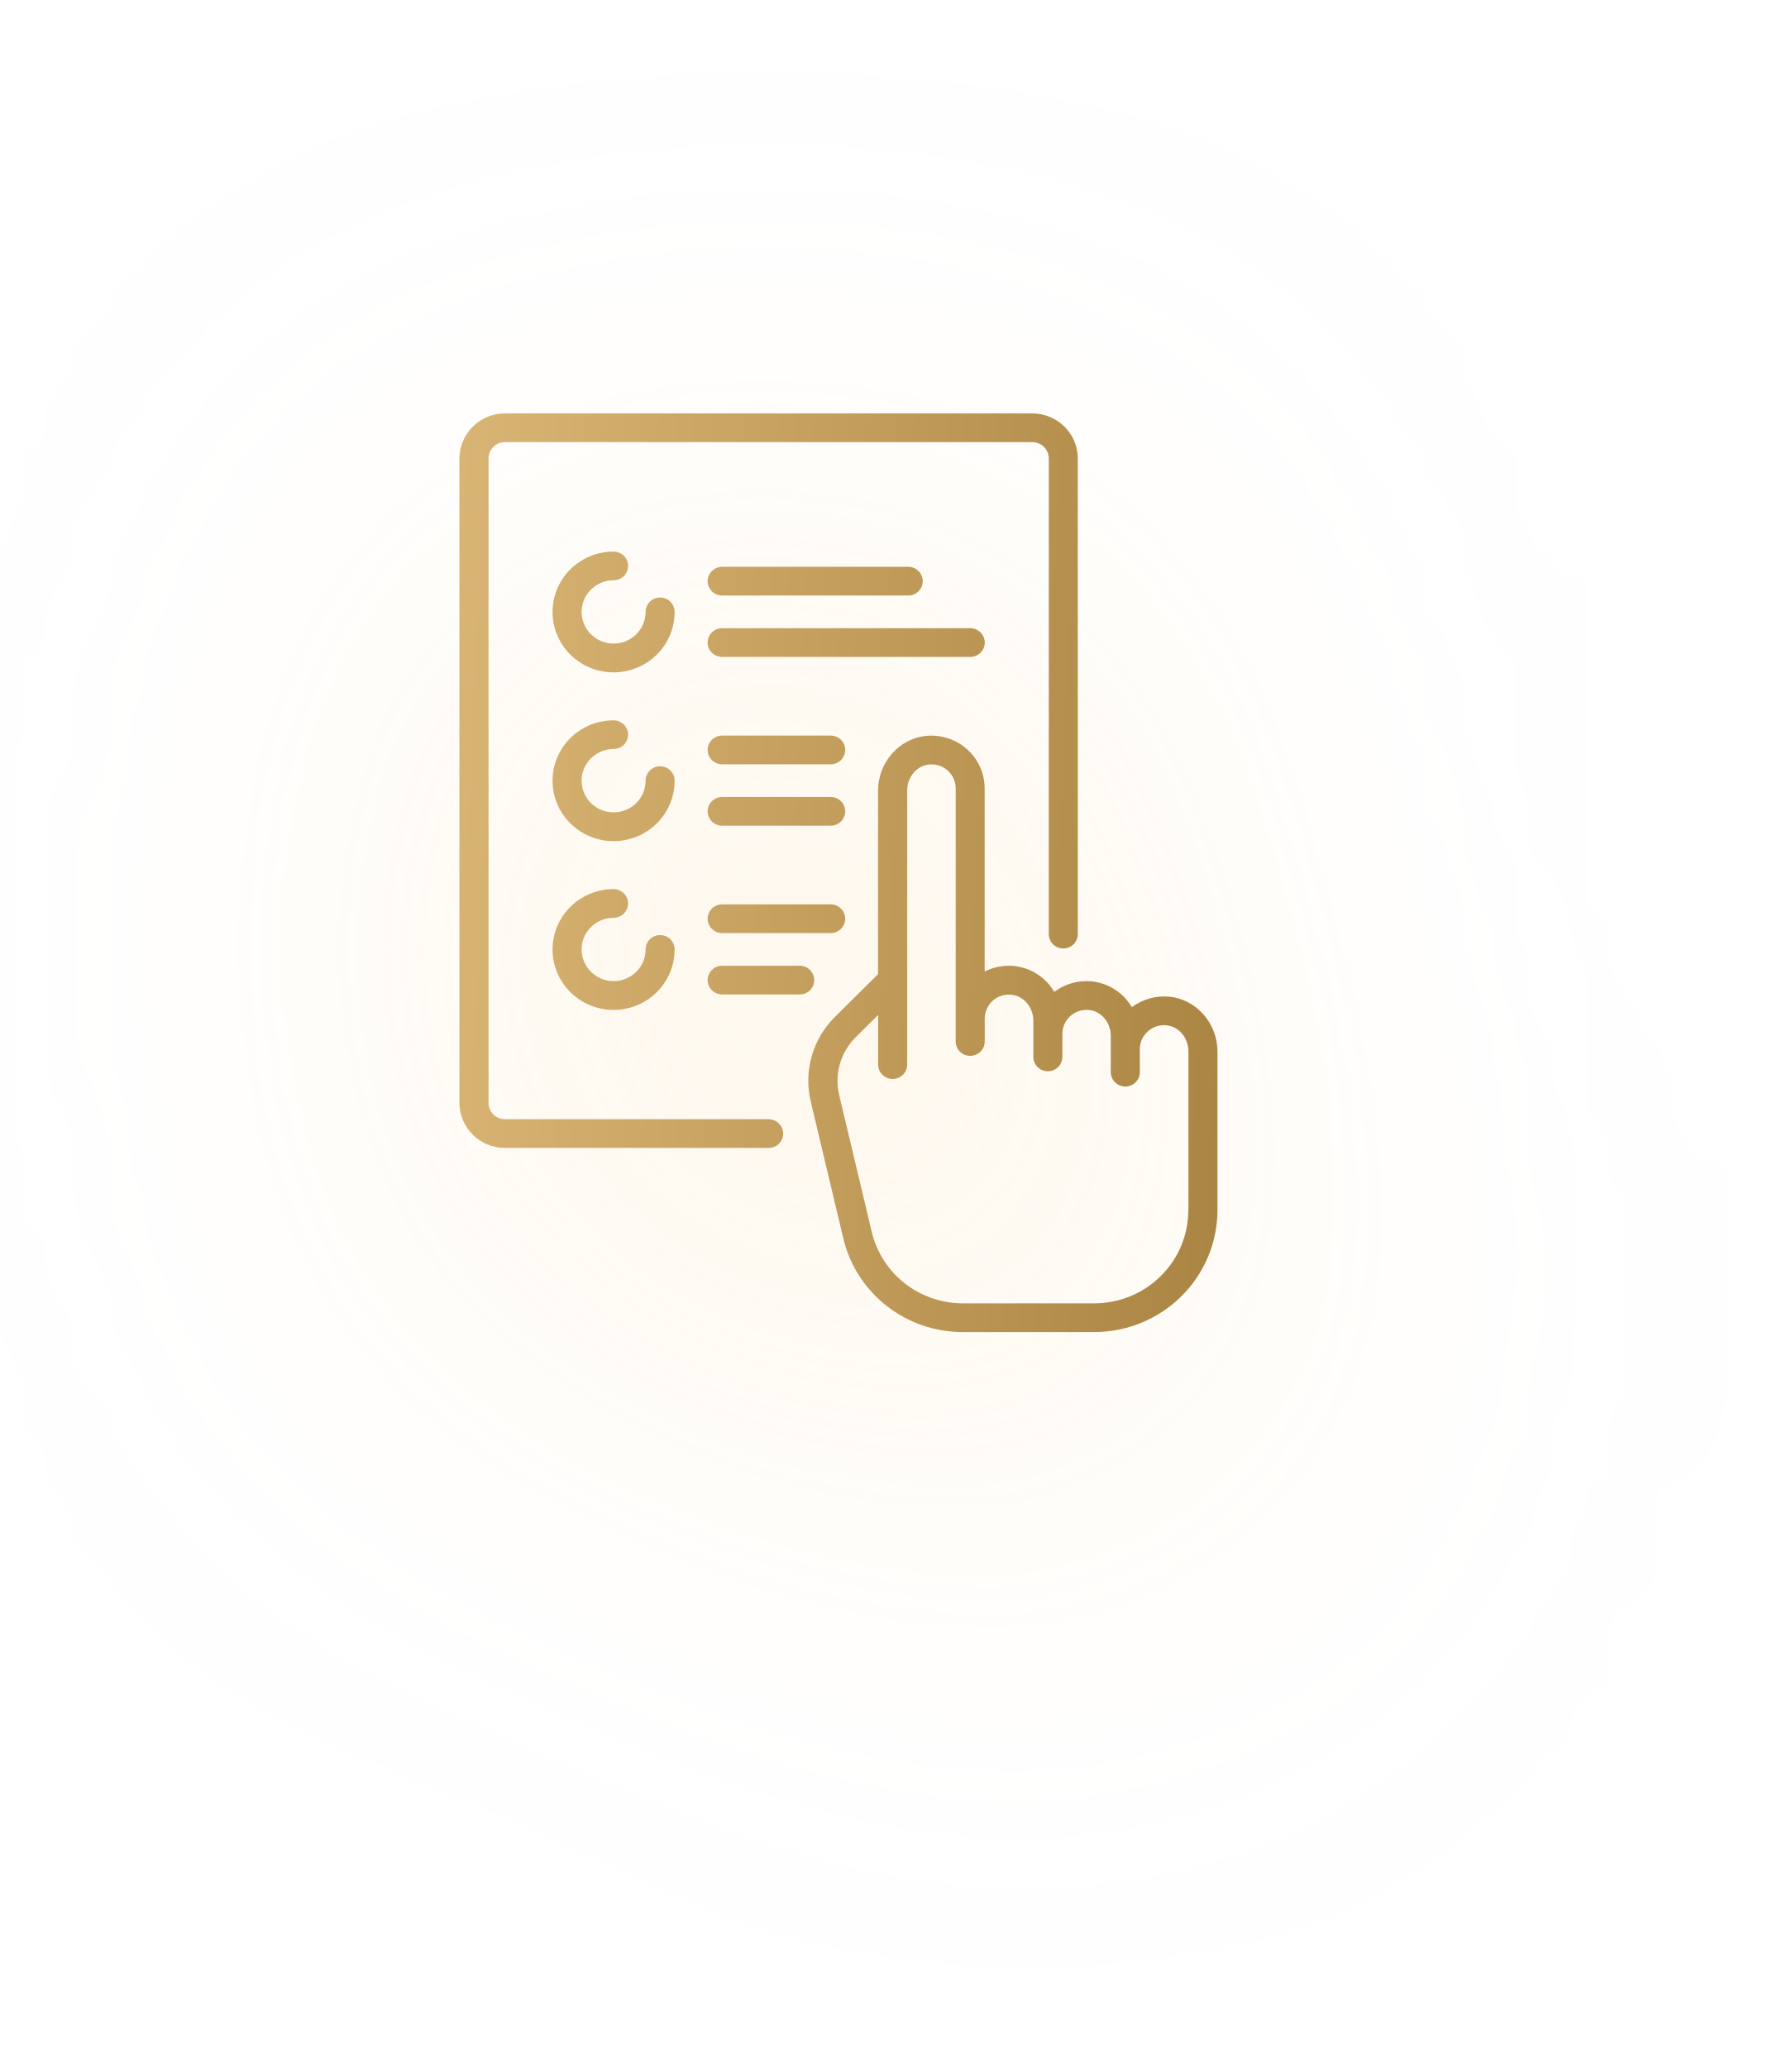
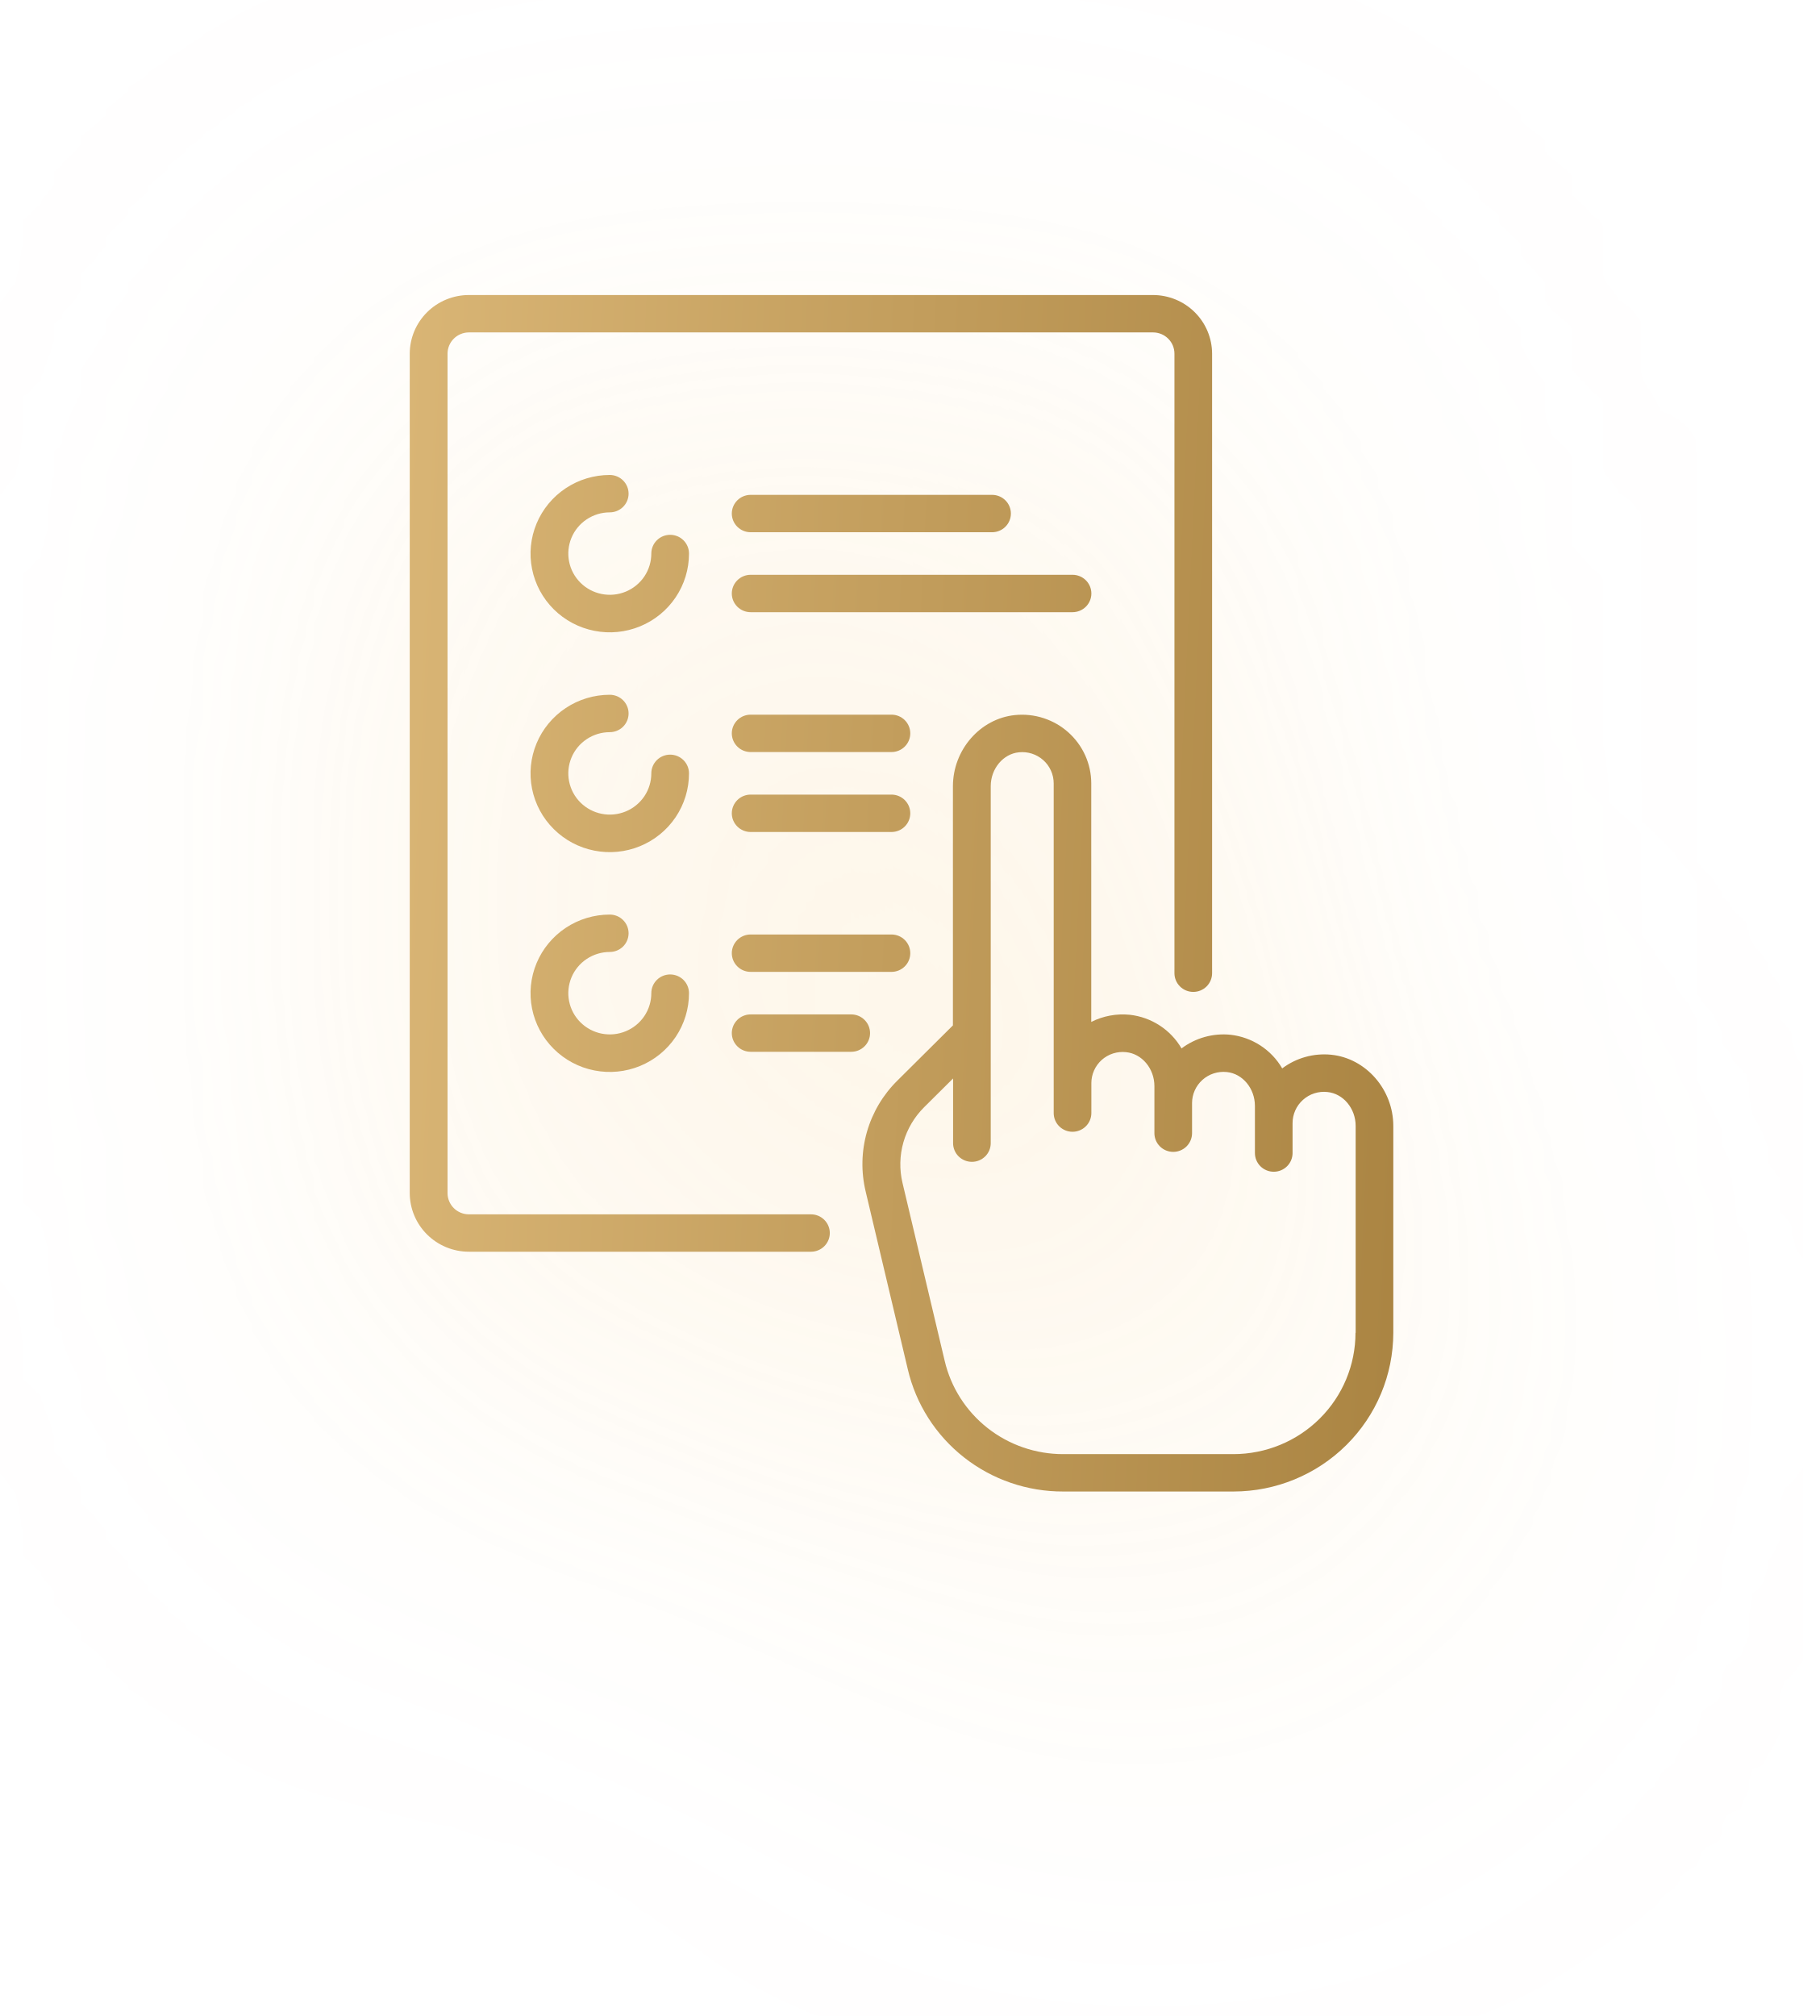
- <svg xmlns="http://www.w3.org/2000/svg" width="78" height="90" viewBox="0 0 78 90" fill="none">
+ <svg xmlns="http://www.w3.org/2000/svg" width="111" height="123" viewBox="0 0 111 123" fill="none">
  <g filter="url(#filter0_d)">
-     <path d="M28.737 26.016C28.569 26.016 28.409 26.082 28.29 26.2C28.172 26.317 28.105 26.476 28.105 26.641C28.106 26.914 28.024 27.181 27.872 27.407C27.719 27.634 27.502 27.811 27.247 27.916C26.993 28.021 26.713 28.049 26.443 27.996C26.173 27.943 25.924 27.812 25.729 27.62C25.534 27.427 25.401 27.182 25.347 26.914C25.293 26.647 25.32 26.37 25.425 26.118C25.53 25.866 25.709 25.651 25.938 25.499C26.166 25.347 26.436 25.266 26.711 25.266C26.878 25.266 27.039 25.2 27.158 25.083C27.276 24.965 27.343 24.806 27.343 24.641C27.343 24.475 27.276 24.316 27.158 24.199C27.039 24.081 26.878 24.016 26.711 24.016C26.185 24.016 25.671 24.17 25.234 24.459C24.797 24.748 24.456 25.159 24.255 25.639C24.054 26.12 24.001 26.649 24.104 27.159C24.207 27.669 24.46 28.138 24.831 28.506C25.203 28.874 25.677 29.125 26.192 29.226C26.708 29.328 27.242 29.275 27.728 29.076C28.214 28.877 28.629 28.54 28.921 28.108C29.213 27.675 29.369 27.166 29.369 26.646C29.37 26.564 29.354 26.482 29.322 26.405C29.291 26.329 29.244 26.259 29.186 26.201C29.127 26.142 29.057 26.096 28.98 26.064C28.903 26.032 28.82 26.016 28.737 26.016Z" fill="url(#paint0_linear)" />
-     <path d="M28.737 33.366C28.569 33.366 28.409 33.431 28.29 33.549C28.172 33.666 28.105 33.825 28.105 33.991C28.105 34.263 28.024 34.53 27.871 34.757C27.719 34.983 27.501 35.16 27.247 35.265C26.993 35.369 26.713 35.397 26.442 35.344C26.172 35.291 25.924 35.16 25.729 34.968C25.534 34.775 25.401 34.53 25.347 34.263C25.293 33.995 25.32 33.718 25.425 33.466C25.53 33.214 25.709 32.999 25.938 32.847C26.166 32.695 26.436 32.614 26.711 32.614C26.878 32.614 27.039 32.548 27.158 32.431C27.276 32.314 27.343 32.155 27.343 31.989C27.343 31.823 27.276 31.664 27.158 31.547C27.039 31.43 26.878 31.364 26.711 31.364C26.185 31.364 25.671 31.518 25.234 31.807C24.797 32.096 24.456 32.507 24.255 32.988C24.054 33.468 24.001 33.997 24.104 34.508C24.207 35.018 24.46 35.487 24.831 35.855C25.203 36.222 25.677 36.473 26.192 36.574C26.708 36.676 27.242 36.624 27.728 36.425C28.214 36.226 28.629 35.888 28.921 35.456C29.213 35.023 29.369 34.515 29.369 33.995C29.37 33.912 29.354 33.83 29.322 33.754C29.291 33.678 29.244 33.608 29.185 33.55C29.127 33.491 29.057 33.445 28.98 33.413C28.903 33.382 28.82 33.365 28.737 33.366Z" fill="url(#paint1_linear)" />
-     <path d="M36.162 34.702H31.438C31.27 34.702 31.109 34.767 30.991 34.885C30.872 35.002 30.806 35.161 30.806 35.327C30.806 35.492 30.872 35.651 30.991 35.769C31.109 35.886 31.27 35.952 31.438 35.952H36.162C36.33 35.952 36.49 35.886 36.609 35.769C36.727 35.651 36.794 35.492 36.794 35.327C36.794 35.161 36.727 35.002 36.609 34.885C36.49 34.767 36.33 34.702 36.162 34.702Z" fill="url(#paint2_linear)" />
-     <path d="M36.162 32.029H31.438C31.27 32.029 31.109 32.095 30.991 32.212C30.872 32.329 30.806 32.488 30.806 32.654C30.806 32.82 30.872 32.979 30.991 33.096C31.109 33.213 31.27 33.279 31.438 33.279H36.162C36.33 33.279 36.49 33.213 36.609 33.096C36.727 32.979 36.794 32.82 36.794 32.654C36.794 32.488 36.727 32.329 36.609 32.212C36.49 32.095 36.33 32.029 36.162 32.029Z" fill="url(#paint3_linear)" />
-     <path d="M34.812 42.05H31.438C31.27 42.05 31.109 42.116 30.991 42.233C30.872 42.35 30.806 42.509 30.806 42.675C30.806 42.841 30.872 43 30.991 43.117C31.109 43.234 31.27 43.3 31.438 43.3H34.812C34.98 43.3 35.141 43.234 35.259 43.117C35.377 43 35.444 42.841 35.444 42.675C35.444 42.509 35.377 42.35 35.259 42.233C35.141 42.116 34.98 42.05 34.812 42.05Z" fill="url(#paint4_linear)" />
-     <path d="M36.162 39.378H31.438C31.27 39.378 31.109 39.444 30.991 39.561C30.872 39.678 30.806 39.837 30.806 40.003C30.806 40.169 30.872 40.328 30.991 40.445C31.109 40.562 31.27 40.628 31.438 40.628H36.162C36.33 40.628 36.49 40.562 36.609 40.445C36.727 40.328 36.794 40.169 36.794 40.003C36.794 39.837 36.727 39.678 36.609 39.561C36.49 39.444 36.33 39.378 36.162 39.378Z" fill="url(#paint5_linear)" />
-     <path d="M42.238 27.353H31.438C31.27 27.353 31.109 27.419 30.991 27.536C30.872 27.653 30.806 27.812 30.806 27.978C30.806 28.144 30.872 28.303 30.991 28.42C31.109 28.537 31.27 28.603 31.438 28.603H42.238C42.406 28.603 42.566 28.537 42.685 28.42C42.803 28.303 42.87 28.144 42.87 27.978C42.87 27.812 42.803 27.653 42.685 27.536C42.566 27.419 42.406 27.353 42.238 27.353Z" fill="url(#paint6_linear)" />
-     <path d="M39.538 24.68H31.438C31.27 24.68 31.109 24.746 30.991 24.863C30.872 24.981 30.806 25.14 30.806 25.305C30.806 25.471 30.872 25.63 30.991 25.747C31.109 25.865 31.27 25.93 31.438 25.93H39.538C39.706 25.93 39.866 25.865 39.985 25.747C40.103 25.63 40.17 25.471 40.17 25.305C40.17 25.14 40.103 24.981 39.985 24.863C39.866 24.746 39.706 24.68 39.538 24.68Z" fill="url(#paint7_linear)" />
-     <path d="M28.737 40.714C28.569 40.714 28.409 40.78 28.29 40.897C28.172 41.014 28.105 41.173 28.105 41.339C28.105 41.612 28.024 41.878 27.871 42.105C27.719 42.332 27.501 42.509 27.247 42.613C26.993 42.718 26.713 42.745 26.442 42.693C26.172 42.64 25.924 42.509 25.729 42.316C25.534 42.124 25.401 41.878 25.347 41.611C25.293 41.344 25.32 41.067 25.425 40.815C25.53 40.563 25.709 40.347 25.938 40.196C26.166 40.044 26.436 39.963 26.711 39.962C26.878 39.962 27.039 39.897 27.158 39.779C27.276 39.662 27.343 39.503 27.343 39.337C27.343 39.172 27.276 39.013 27.158 38.895C27.039 38.778 26.878 38.712 26.711 38.712C26.185 38.712 25.671 38.867 25.234 39.156C24.797 39.445 24.456 39.856 24.255 40.336C24.054 40.817 24.001 41.346 24.104 41.856C24.207 42.366 24.46 42.835 24.831 43.203C25.203 43.571 25.677 43.821 26.192 43.923C26.708 44.024 27.242 43.972 27.728 43.773C28.214 43.574 28.629 43.237 28.921 42.804C29.213 42.372 29.369 41.863 29.369 41.343C29.37 41.261 29.354 41.179 29.322 41.102C29.291 41.026 29.244 40.957 29.185 40.898C29.127 40.84 29.057 40.793 28.98 40.762C28.903 40.73 28.82 40.714 28.737 40.714Z" fill="url(#paint8_linear)" />
-     <path d="M44.938 18H21.985C21.459 18 20.955 18.207 20.582 18.575C20.21 18.943 20.001 19.442 20 19.962V48.021C20.001 48.541 20.21 49.04 20.581 49.408C20.953 49.776 21.457 49.983 21.983 49.983H33.462C33.629 49.983 33.79 49.918 33.908 49.8C34.027 49.683 34.093 49.524 34.093 49.358C34.093 49.193 34.027 49.034 33.908 48.917C33.79 48.799 33.629 48.733 33.462 48.733H21.985C21.795 48.733 21.613 48.659 21.478 48.526C21.344 48.393 21.268 48.212 21.268 48.024V19.962C21.268 19.869 21.286 19.776 21.322 19.69C21.358 19.604 21.411 19.525 21.477 19.459C21.544 19.393 21.623 19.34 21.71 19.305C21.798 19.269 21.891 19.25 21.985 19.25H44.938C45.033 19.25 45.126 19.268 45.214 19.304C45.301 19.34 45.38 19.392 45.447 19.459C45.514 19.525 45.567 19.603 45.603 19.69C45.639 19.776 45.657 19.869 45.657 19.962V40.673C45.657 40.838 45.724 40.997 45.842 41.115C45.961 41.232 46.121 41.298 46.289 41.298C46.456 41.298 46.617 41.232 46.736 41.115C46.854 40.997 46.92 40.838 46.92 40.673V19.962C46.92 19.442 46.711 18.944 46.339 18.576C45.968 18.208 45.464 18.001 44.938 18Z" fill="url(#paint9_linear)" />
-     <path d="M50.914 43.398C50.328 43.34 49.742 43.503 49.273 43.855C49.093 43.546 48.841 43.283 48.54 43.088C48.238 42.892 47.894 42.77 47.536 42.73C46.95 42.672 46.364 42.835 45.895 43.187C45.715 42.878 45.463 42.615 45.162 42.42C44.86 42.224 44.516 42.102 44.158 42.062C43.713 42.018 43.264 42.101 42.866 42.301V34.328C42.866 34.007 42.797 33.689 42.666 33.395C42.534 33.102 42.341 32.839 42.1 32.623C41.859 32.408 41.575 32.245 41.266 32.145C40.957 32.045 40.631 32.01 40.308 32.043C39.139 32.159 38.224 33.205 38.224 34.423V42.417L36.365 44.259C35.88 44.735 35.527 45.327 35.34 45.977C35.153 46.627 35.138 47.314 35.297 47.972L36.71 53.909C36.983 55.076 37.648 56.116 38.597 56.859C39.545 57.603 40.721 58.005 41.931 58H47.639C49.06 57.998 50.422 57.439 51.427 56.445C52.431 55.451 52.997 54.104 53 52.698V45.778C53 44.562 52.083 43.514 50.914 43.398ZM51.731 52.694C51.732 53.769 51.301 54.8 50.533 55.56C49.766 56.321 48.725 56.749 47.639 56.75H41.931C41.007 56.753 40.11 56.445 39.386 55.877C38.663 55.309 38.155 54.515 37.947 53.625L36.534 47.688C36.426 47.238 36.436 46.768 36.564 46.323C36.692 45.878 36.933 45.473 37.265 45.147L38.23 44.191V46.354C38.23 46.52 38.297 46.679 38.415 46.796C38.533 46.913 38.694 46.979 38.862 46.979C39.029 46.979 39.19 46.913 39.308 46.796C39.427 46.679 39.493 46.52 39.493 46.354V34.421C39.493 33.837 39.908 33.34 40.437 33.288C40.584 33.272 40.733 33.287 40.875 33.332C41.016 33.377 41.146 33.451 41.256 33.549C41.366 33.648 41.455 33.768 41.515 33.902C41.575 34.036 41.606 34.181 41.606 34.328V45.348C41.606 45.514 41.672 45.673 41.791 45.79C41.909 45.908 42.07 45.973 42.237 45.973C42.405 45.973 42.566 45.908 42.684 45.79C42.802 45.673 42.869 45.514 42.869 45.348V44.347C42.869 44.201 42.9 44.057 42.96 43.923C43.02 43.79 43.107 43.671 43.216 43.573C43.327 43.474 43.457 43.4 43.599 43.355C43.74 43.31 43.89 43.296 44.037 43.312C44.566 43.365 44.985 43.859 44.985 44.446V46.02C44.985 46.186 45.051 46.345 45.17 46.462C45.288 46.579 45.449 46.645 45.616 46.645C45.784 46.645 45.944 46.579 46.063 46.462C46.181 46.345 46.248 46.186 46.248 46.02V45.015C46.248 44.868 46.279 44.724 46.339 44.59C46.399 44.456 46.487 44.336 46.597 44.238C46.707 44.14 46.836 44.066 46.977 44.021C47.118 43.976 47.267 43.961 47.414 43.977C47.943 44.029 48.357 44.523 48.357 45.11V46.684C48.357 46.85 48.424 47.009 48.542 47.126C48.661 47.243 48.821 47.309 48.989 47.309C49.156 47.309 49.317 47.243 49.435 47.126C49.554 47.009 49.62 46.85 49.62 46.684V45.683C49.62 45.537 49.651 45.392 49.711 45.259C49.771 45.126 49.858 45.006 49.968 44.908C50.078 44.809 50.208 44.734 50.35 44.688C50.492 44.643 50.642 44.628 50.789 44.645C51.319 44.697 51.737 45.191 51.737 45.778V52.697L51.731 52.694Z" fill="url(#paint10_linear)" />
+     <path d="M40.888 32.63C40.583 32.63 40.291 32.75 40.076 32.964C39.86 33.178 39.739 33.468 39.739 33.771C39.74 34.268 39.592 34.755 39.315 35.169C39.037 35.583 38.642 35.906 38.179 36.097C37.717 36.288 37.208 36.339 36.716 36.242C36.225 36.146 35.773 35.907 35.419 35.556C35.064 35.205 34.822 34.757 34.724 34.269C34.625 33.781 34.675 33.275 34.866 32.815C35.057 32.355 35.381 31.962 35.797 31.685C36.214 31.408 36.703 31.26 37.204 31.26C37.508 31.26 37.801 31.14 38.016 30.926C38.231 30.712 38.352 30.422 38.352 30.119C38.352 29.817 38.231 29.526 38.016 29.313C37.801 29.099 37.508 28.979 37.204 28.979C36.248 28.979 35.313 29.26 34.518 29.788C33.724 30.315 33.104 31.065 32.738 31.942C32.372 32.819 32.277 33.784 32.463 34.716C32.65 35.647 33.11 36.502 33.786 37.174C34.462 37.845 35.323 38.302 36.261 38.487C37.199 38.673 38.17 38.578 39.054 38.214C39.937 37.851 40.692 37.236 41.223 36.446C41.754 35.657 42.038 34.729 42.038 33.779C42.039 33.629 42.01 33.479 41.953 33.34C41.895 33.2 41.811 33.073 41.704 32.967C41.597 32.86 41.47 32.775 41.33 32.717C41.19 32.659 41.039 32.63 40.888 32.63Z" fill="url(#paint0_linear)" />
+     <path d="M40.888 46.042C40.583 46.042 40.291 46.162 40.076 46.376C39.86 46.59 39.739 46.88 39.739 47.183C39.74 47.68 39.592 48.167 39.314 48.581C39.036 48.995 38.641 49.317 38.178 49.508C37.716 49.699 37.207 49.749 36.715 49.653C36.224 49.556 35.773 49.318 35.418 48.966C35.063 48.615 34.822 48.167 34.724 47.679C34.625 47.191 34.675 46.686 34.866 46.226C35.057 45.766 35.381 45.373 35.797 45.096C36.214 44.819 36.703 44.671 37.204 44.671C37.508 44.671 37.801 44.55 38.016 44.337C38.231 44.123 38.352 43.833 38.352 43.53C38.352 43.227 38.231 42.937 38.016 42.723C37.801 42.51 37.508 42.389 37.204 42.389C36.248 42.389 35.313 42.671 34.518 43.198C33.724 43.726 33.104 44.476 32.738 45.353C32.372 46.23 32.277 47.195 32.463 48.127C32.65 49.058 33.11 49.913 33.786 50.584C34.462 51.256 35.323 51.713 36.261 51.898C37.199 52.084 38.17 51.989 39.054 51.625C39.937 51.262 40.692 50.647 41.223 49.857C41.754 49.068 42.038 48.139 42.038 47.19C42.038 47.039 42.01 46.89 41.952 46.751C41.895 46.612 41.81 46.485 41.703 46.378C41.596 46.272 41.469 46.187 41.329 46.129C41.189 46.072 41.039 46.042 40.888 46.042Z" fill="url(#paint1_linear)" />
+     <path d="M54.391 48.48H45.799C45.494 48.48 45.202 48.6 44.987 48.814C44.771 49.028 44.65 49.319 44.65 49.621C44.65 49.923 44.771 50.214 44.987 50.428C45.202 50.641 45.494 50.762 45.799 50.762H54.391C54.696 50.762 54.988 50.641 55.203 50.428C55.419 50.214 55.539 49.923 55.539 49.621C55.539 49.319 55.419 49.028 55.203 48.814C54.988 48.6 54.696 48.48 54.391 48.48Z" fill="url(#paint2_linear)" />
+     <path d="M54.391 43.603H45.799C45.494 43.603 45.202 43.723 44.987 43.937C44.771 44.151 44.65 44.441 44.65 44.743C44.65 45.046 44.771 45.336 44.987 45.55C45.202 45.764 45.494 45.884 45.799 45.884H54.391C54.696 45.884 54.988 45.764 55.203 45.55C55.419 45.336 55.539 45.046 55.539 44.743C55.539 44.441 55.419 44.151 55.203 43.937C54.988 43.723 54.696 43.603 54.391 43.603Z" fill="url(#paint3_linear)" />
+     <path d="M51.936 61.891H45.799C45.494 61.891 45.202 62.011 44.987 62.225C44.771 62.439 44.65 62.729 44.65 63.032C44.65 63.334 44.771 63.624 44.987 63.838C45.202 64.052 45.494 64.172 45.799 64.172H51.936C52.241 64.172 52.533 64.052 52.748 63.838C52.964 63.624 53.085 63.334 53.085 63.032C53.085 62.729 52.964 62.439 52.748 62.225C52.533 62.011 52.241 61.891 51.936 61.891Z" fill="url(#paint4_linear)" />
+     <path d="M54.391 57.015H45.799C45.494 57.015 45.202 57.135 44.987 57.349C44.771 57.563 44.65 57.853 44.65 58.156C44.65 58.458 44.771 58.748 44.987 58.962C45.202 59.176 45.494 59.296 45.799 59.296H54.391C54.696 59.296 54.988 59.176 55.203 58.962C55.419 58.748 55.539 58.458 55.539 58.156C55.539 57.853 55.419 57.563 55.203 57.349C54.988 57.135 54.696 57.015 54.391 57.015Z" fill="url(#paint5_linear)" />
+     <path d="M65.439 35.069H45.799C45.494 35.069 45.202 35.19 44.987 35.404C44.771 35.617 44.65 35.908 44.65 36.21C44.65 36.513 44.771 36.803 44.987 37.017C45.202 37.23 45.494 37.351 45.799 37.351H65.439C65.744 37.351 66.036 37.23 66.252 37.017C66.467 36.803 66.588 36.513 66.588 36.21C66.588 35.908 66.467 35.617 66.252 35.404C66.036 35.19 65.744 35.069 65.439 35.069Z" fill="url(#paint6_linear)" />
+     <path d="M60.53 30.192H45.799C45.494 30.192 45.202 30.312 44.987 30.526C44.771 30.74 44.65 31.03 44.65 31.332C44.65 31.635 44.771 31.925 44.987 32.139C45.202 32.353 45.494 32.473 45.799 32.473H60.53C60.834 32.473 61.126 32.353 61.342 32.139C61.557 31.925 61.678 31.635 61.678 31.332C61.678 31.03 61.557 30.74 61.342 30.526C61.126 30.312 60.834 30.192 60.53 30.192Z" fill="url(#paint7_linear)" />
+     <path d="M40.888 59.453C40.583 59.453 40.291 59.573 40.076 59.787C39.86 60.001 39.739 60.291 39.739 60.594C39.74 61.091 39.592 61.578 39.314 61.992C39.036 62.406 38.641 62.728 38.178 62.919C37.716 63.11 37.207 63.16 36.715 63.064C36.224 62.967 35.773 62.728 35.418 62.377C35.063 62.026 34.822 61.578 34.724 61.09C34.625 60.602 34.675 60.097 34.866 59.637C35.057 59.177 35.381 58.784 35.797 58.507C36.214 58.23 36.703 58.082 37.204 58.081C37.508 58.081 37.801 57.961 38.016 57.748C38.231 57.534 38.352 57.243 38.352 56.941C38.352 56.638 38.231 56.348 38.016 56.134C37.801 55.92 37.508 55.8 37.204 55.8C36.248 55.8 35.313 56.082 34.518 56.609C33.724 57.137 33.104 57.887 32.738 58.764C32.372 59.641 32.277 60.606 32.463 61.538C32.65 62.469 33.11 63.324 33.786 63.995C34.462 64.667 35.323 65.124 36.261 65.309C37.199 65.495 38.17 65.399 39.054 65.036C39.937 64.673 40.692 64.057 41.223 63.268C41.754 62.478 42.038 61.55 42.038 60.601C42.038 60.45 42.01 60.301 41.952 60.162C41.895 60.023 41.81 59.896 41.703 59.789C41.596 59.682 41.469 59.598 41.329 59.54C41.189 59.483 41.039 59.453 40.888 59.453Z" fill="url(#paint8_linear)" />
+     <path d="M70.35 18H28.611C27.654 18 26.736 18.377 26.059 19.049C25.382 19.72 25.001 20.631 25 21.582V72.788C25.001 73.738 25.381 74.648 26.058 75.32C26.734 75.991 27.65 76.369 28.606 76.37H49.48C49.785 76.37 50.077 76.25 50.292 76.036C50.508 75.822 50.629 75.532 50.629 75.229C50.629 74.927 50.508 74.637 50.292 74.423C50.077 74.209 49.785 74.089 49.48 74.089H28.611C28.265 74.089 27.933 73.953 27.688 73.71C27.444 73.467 27.306 73.138 27.306 72.794V21.582C27.305 21.411 27.339 21.242 27.404 21.084C27.47 20.927 27.566 20.784 27.687 20.663C27.808 20.542 27.952 20.446 28.11 20.381C28.269 20.315 28.439 20.281 28.611 20.281H70.35C70.522 20.281 70.692 20.315 70.851 20.38C71.01 20.445 71.154 20.541 71.275 20.662C71.397 20.783 71.493 20.926 71.559 21.084C71.624 21.242 71.658 21.411 71.657 21.582V59.378C71.657 59.68 71.778 59.97 71.994 60.184C72.209 60.398 72.501 60.518 72.806 60.518C73.111 60.518 73.403 60.398 73.618 60.184C73.833 59.97 73.954 59.68 73.954 59.378V21.582C73.953 20.632 73.573 19.722 72.897 19.051C72.222 18.379 71.305 18.002 70.35 18Z" fill="url(#paint9_linear)" />
+     <path d="M81.217 64.351C80.152 64.245 79.086 64.543 78.232 65.185C77.904 64.621 77.448 64.142 76.899 63.785C76.35 63.429 75.725 63.205 75.074 63.132C74.009 63.026 72.943 63.324 72.089 63.966C71.761 63.402 71.305 62.923 70.756 62.566C70.208 62.209 69.583 61.986 68.931 61.913C68.122 61.832 67.306 61.984 66.581 62.35V47.799C66.581 47.212 66.457 46.632 66.217 46.096C65.977 45.56 65.626 45.081 65.188 44.687C64.75 44.294 64.233 43.997 63.672 43.815C63.111 43.632 62.517 43.569 61.93 43.628C59.805 43.841 58.141 45.749 58.141 47.973V62.561L54.759 65.922C53.877 66.791 53.235 67.871 52.895 69.058C52.555 70.245 52.529 71.499 52.818 72.699L55.386 83.535C55.882 85.664 57.092 87.562 58.818 88.918C60.543 90.275 62.681 91.009 64.881 91H75.261C77.844 90.997 80.321 89.976 82.149 88.162C83.976 86.349 85.005 83.889 85.01 81.323V68.695C85.01 66.477 83.342 64.563 81.217 64.351ZM82.703 81.318C82.703 83.279 81.92 85.16 80.524 86.548C79.129 87.936 77.236 88.716 75.261 88.719H64.881C63.202 88.724 61.57 88.162 60.254 87.126C58.938 86.09 58.014 84.641 57.636 83.016L55.067 72.18C54.87 71.359 54.889 70.501 55.121 69.689C55.354 68.877 55.793 68.138 56.395 67.543L58.151 65.799V69.746C58.151 70.048 58.272 70.339 58.487 70.552C58.703 70.766 58.995 70.886 59.3 70.886C59.604 70.886 59.896 70.766 60.112 70.552C60.327 70.339 60.448 70.048 60.448 69.746V47.968C60.448 46.904 61.202 45.995 62.164 45.9C62.432 45.871 62.703 45.898 62.96 45.981C63.217 46.063 63.453 46.198 63.654 46.378C63.855 46.557 64.015 46.776 64.124 47.021C64.234 47.266 64.29 47.531 64.29 47.799V67.911C64.29 68.213 64.411 68.504 64.626 68.718C64.841 68.931 65.134 69.052 65.438 69.052C65.743 69.052 66.035 68.931 66.25 68.718C66.466 68.504 66.587 68.213 66.587 67.911V66.083C66.587 65.817 66.644 65.554 66.752 65.31C66.861 65.067 67.02 64.849 67.218 64.67C67.419 64.49 67.656 64.355 67.913 64.273C68.171 64.191 68.443 64.165 68.711 64.195C69.673 64.291 70.434 65.193 70.434 66.264V69.137C70.434 69.44 70.555 69.73 70.771 69.944C70.986 70.158 71.278 70.278 71.583 70.278C71.887 70.278 72.179 70.158 72.395 69.944C72.61 69.73 72.731 69.44 72.731 69.137V67.302C72.731 67.035 72.787 66.771 72.897 66.526C73.006 66.282 73.166 66.064 73.366 65.885C73.566 65.706 73.802 65.571 74.057 65.489C74.313 65.407 74.584 65.379 74.852 65.407C75.813 65.503 76.567 66.405 76.567 67.476V70.349C76.567 70.651 76.688 70.942 76.903 71.156C77.119 71.37 77.411 71.49 77.716 71.49C78.02 71.49 78.312 71.37 78.528 71.156C78.743 70.942 78.864 70.651 78.864 70.349V68.521C78.864 68.255 78.921 67.991 79.029 67.748C79.138 67.504 79.297 67.286 79.496 67.107C79.696 66.926 79.933 66.789 80.191 66.706C80.448 66.624 80.721 66.596 80.99 66.626C81.954 66.722 82.713 67.624 82.713 68.695V81.322L82.703 81.318Z" fill="url(#paint10_linear)" />
  </g>
  <defs>
-     <filter id="filter0_d" x="-5" y="0" width="83" height="90" filterUnits="userSpaceOnUse" color-interpolation-filters="sRGB">
+     <filter id="filter0_d" x="0" y="0" width="110.01" height="123" filterUnits="userSpaceOnUse" color-interpolation-filters="sRGB">
      <feFlood flood-opacity="0" result="BackgroundImageFix" />
      <feColorMatrix in="SourceAlpha" type="matrix" values="0 0 0 0 0 0 0 0 0 0 0 0 0 0 0 0 0 0 127 0" />
      <feOffset dy="7" />
      <feGaussianBlur stdDeviation="12.5" />
      <feColorMatrix type="matrix" values="0 0 0 0 0.974 0 0 0 0 0.813 0 0 0 0 0.536 0 0 0 0.59 0" />
      <feBlend mode="normal" in2="BackgroundImageFix" result="effect1_dropShadow" />
      <feBlend mode="normal" in="SourceGraphic" in2="effect1_dropShadow" result="shape" />
    </filter>
-     <linearGradient id="paint0_linear" x1="19.579" y1="-2.522" x2="56.887" y2="-0.738" gradientUnits="userSpaceOnUse">
+     <linearGradient id="paint0_linear" x1="24.235" y1="-19.452" x2="92.08" y2="-16.22" gradientUnits="userSpaceOnUse">
      <stop stop-color="#DBB777" />
      <stop offset="1" stop-color="#A98341" />
    </linearGradient>
-     <linearGradient id="paint1_linear" x1="19.579" y1="-2.522" x2="56.887" y2="-0.738" gradientUnits="userSpaceOnUse">
+     <linearGradient id="paint1_linear" x1="24.235" y1="-19.452" x2="92.08" y2="-16.22" gradientUnits="userSpaceOnUse">
      <stop stop-color="#DBB777" />
      <stop offset="1" stop-color="#A98341" />
    </linearGradient>
-     <linearGradient id="paint2_linear" x1="19.579" y1="-2.522" x2="56.887" y2="-0.738" gradientUnits="userSpaceOnUse">
+     <linearGradient id="paint2_linear" x1="24.235" y1="-19.452" x2="92.08" y2="-16.22" gradientUnits="userSpaceOnUse">
      <stop stop-color="#DBB777" />
      <stop offset="1" stop-color="#A98341" />
    </linearGradient>
-     <linearGradient id="paint3_linear" x1="19.579" y1="-2.522" x2="56.887" y2="-0.738" gradientUnits="userSpaceOnUse">
+     <linearGradient id="paint3_linear" x1="24.235" y1="-19.452" x2="92.08" y2="-16.22" gradientUnits="userSpaceOnUse">
      <stop stop-color="#DBB777" />
      <stop offset="1" stop-color="#A98341" />
    </linearGradient>
-     <linearGradient id="paint4_linear" x1="19.579" y1="-2.522" x2="56.887" y2="-0.738" gradientUnits="userSpaceOnUse">
+     <linearGradient id="paint4_linear" x1="24.235" y1="-19.452" x2="92.08" y2="-16.22" gradientUnits="userSpaceOnUse">
      <stop stop-color="#DBB777" />
      <stop offset="1" stop-color="#A98341" />
    </linearGradient>
-     <linearGradient id="paint5_linear" x1="19.579" y1="-2.522" x2="56.887" y2="-0.738" gradientUnits="userSpaceOnUse">
+     <linearGradient id="paint5_linear" x1="24.235" y1="-19.452" x2="92.08" y2="-16.22" gradientUnits="userSpaceOnUse">
      <stop stop-color="#DBB777" />
      <stop offset="1" stop-color="#A98341" />
    </linearGradient>
-     <linearGradient id="paint6_linear" x1="19.579" y1="-2.522" x2="56.887" y2="-0.738" gradientUnits="userSpaceOnUse">
+     <linearGradient id="paint6_linear" x1="24.235" y1="-19.452" x2="92.08" y2="-16.22" gradientUnits="userSpaceOnUse">
      <stop stop-color="#DBB777" />
      <stop offset="1" stop-color="#A98341" />
    </linearGradient>
-     <linearGradient id="paint7_linear" x1="19.579" y1="-2.522" x2="56.887" y2="-0.738" gradientUnits="userSpaceOnUse">
+     <linearGradient id="paint7_linear" x1="24.235" y1="-19.452" x2="92.08" y2="-16.22" gradientUnits="userSpaceOnUse">
      <stop stop-color="#DBB777" />
      <stop offset="1" stop-color="#A98341" />
    </linearGradient>
-     <linearGradient id="paint8_linear" x1="19.579" y1="-2.522" x2="56.887" y2="-0.738" gradientUnits="userSpaceOnUse">
+     <linearGradient id="paint8_linear" x1="24.235" y1="-19.452" x2="92.08" y2="-16.22" gradientUnits="userSpaceOnUse">
      <stop stop-color="#DBB777" />
      <stop offset="1" stop-color="#A98341" />
    </linearGradient>
-     <linearGradient id="paint9_linear" x1="19.579" y1="-2.522" x2="56.887" y2="-0.738" gradientUnits="userSpaceOnUse">
+     <linearGradient id="paint9_linear" x1="24.235" y1="-19.452" x2="92.08" y2="-16.22" gradientUnits="userSpaceOnUse">
      <stop stop-color="#DBB777" />
      <stop offset="1" stop-color="#A98341" />
    </linearGradient>
-     <linearGradient id="paint10_linear" x1="19.579" y1="-2.522" x2="56.887" y2="-0.738" gradientUnits="userSpaceOnUse">
+     <linearGradient id="paint10_linear" x1="24.235" y1="-19.452" x2="92.08" y2="-16.22" gradientUnits="userSpaceOnUse">
      <stop stop-color="#DBB777" />
      <stop offset="1" stop-color="#A98341" />
    </linearGradient>
  </defs>
</svg>
